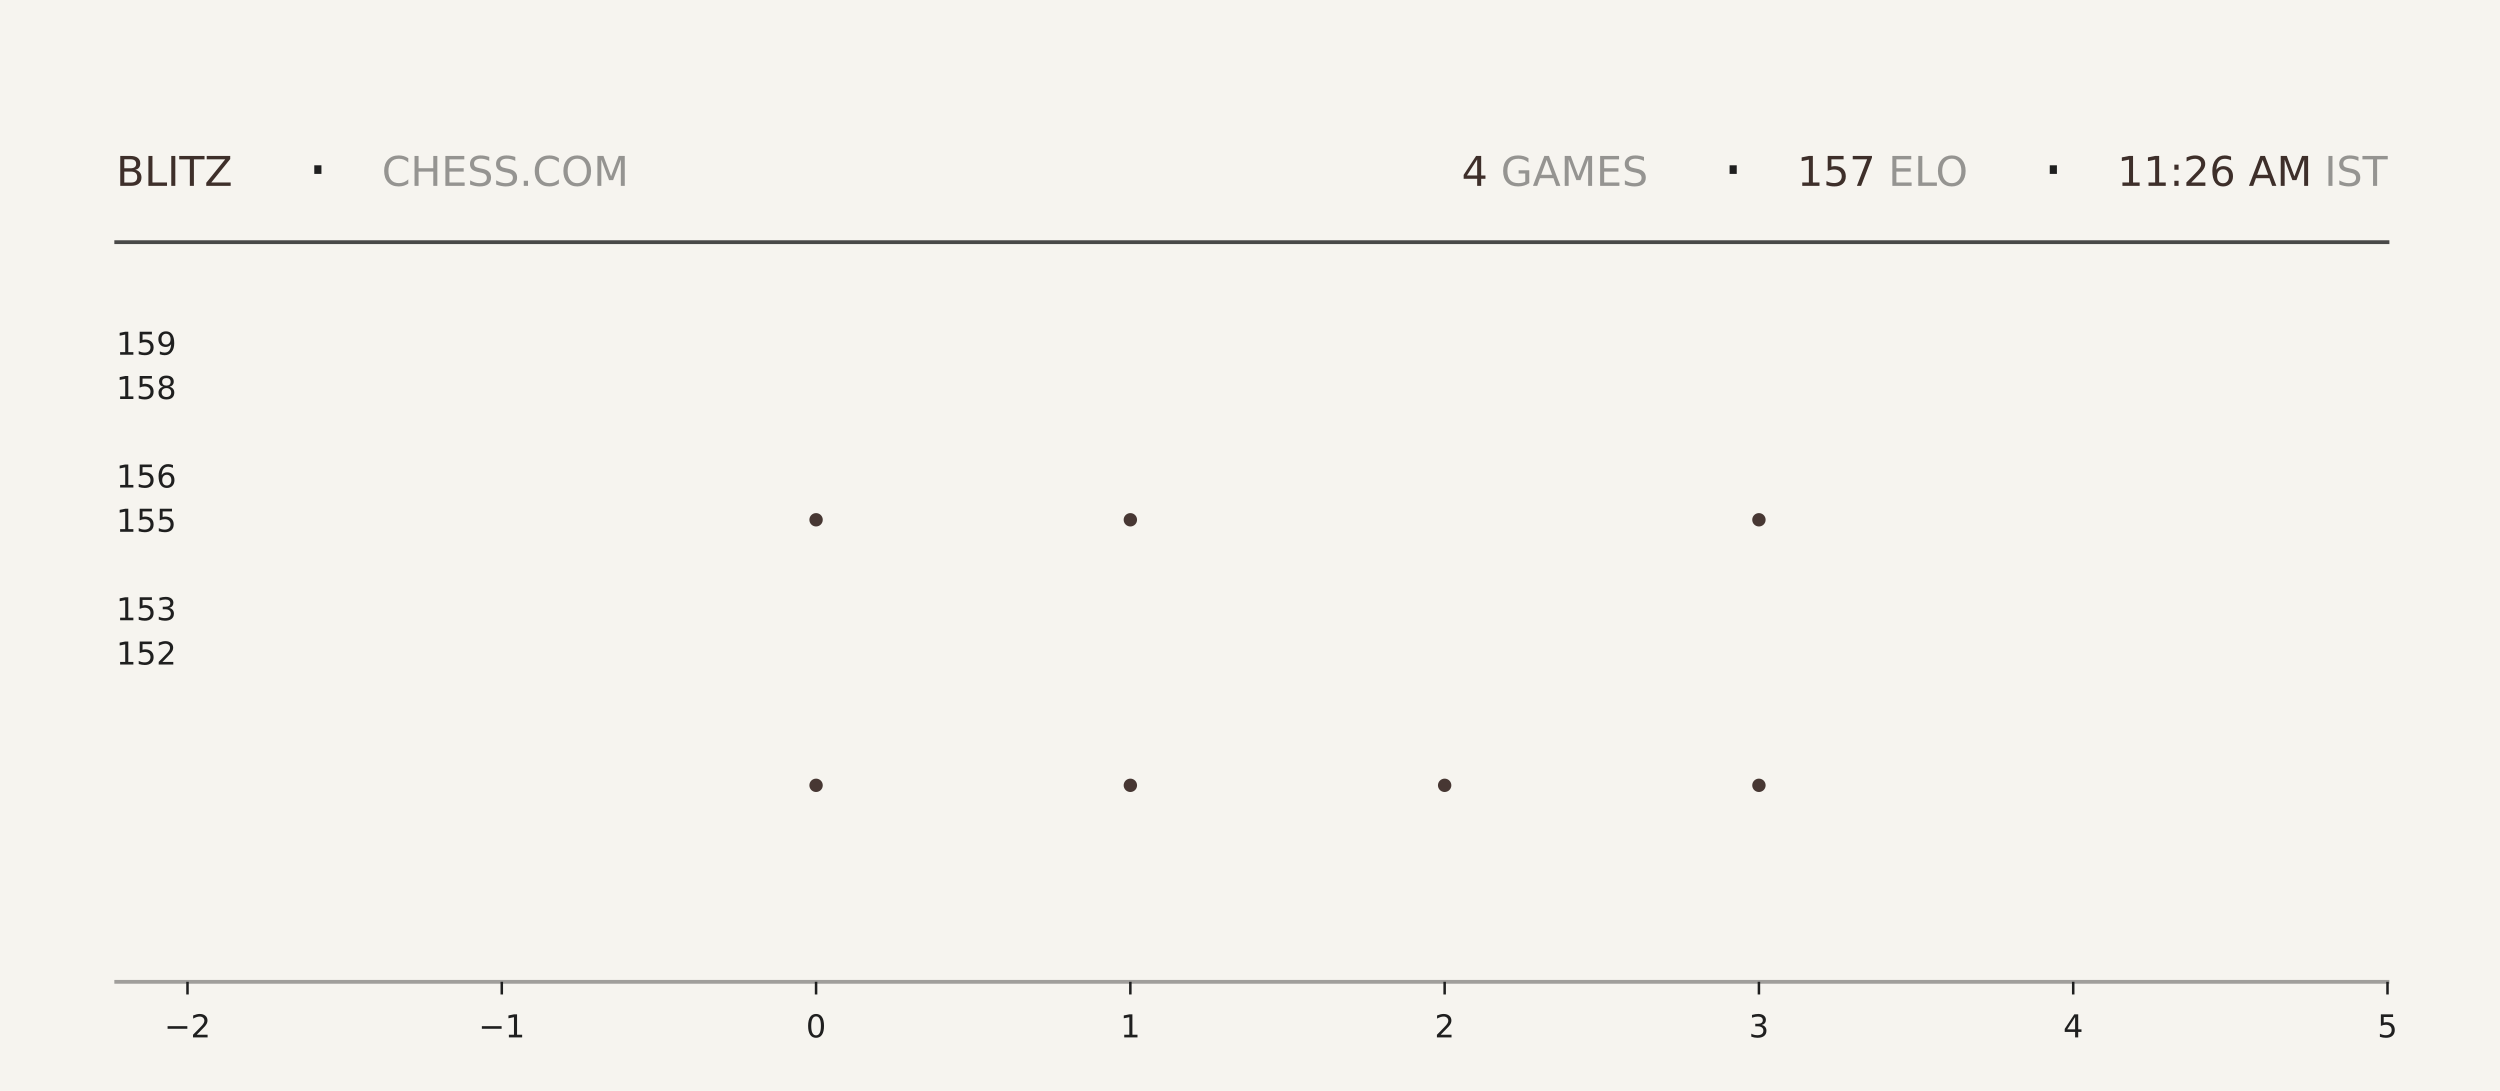
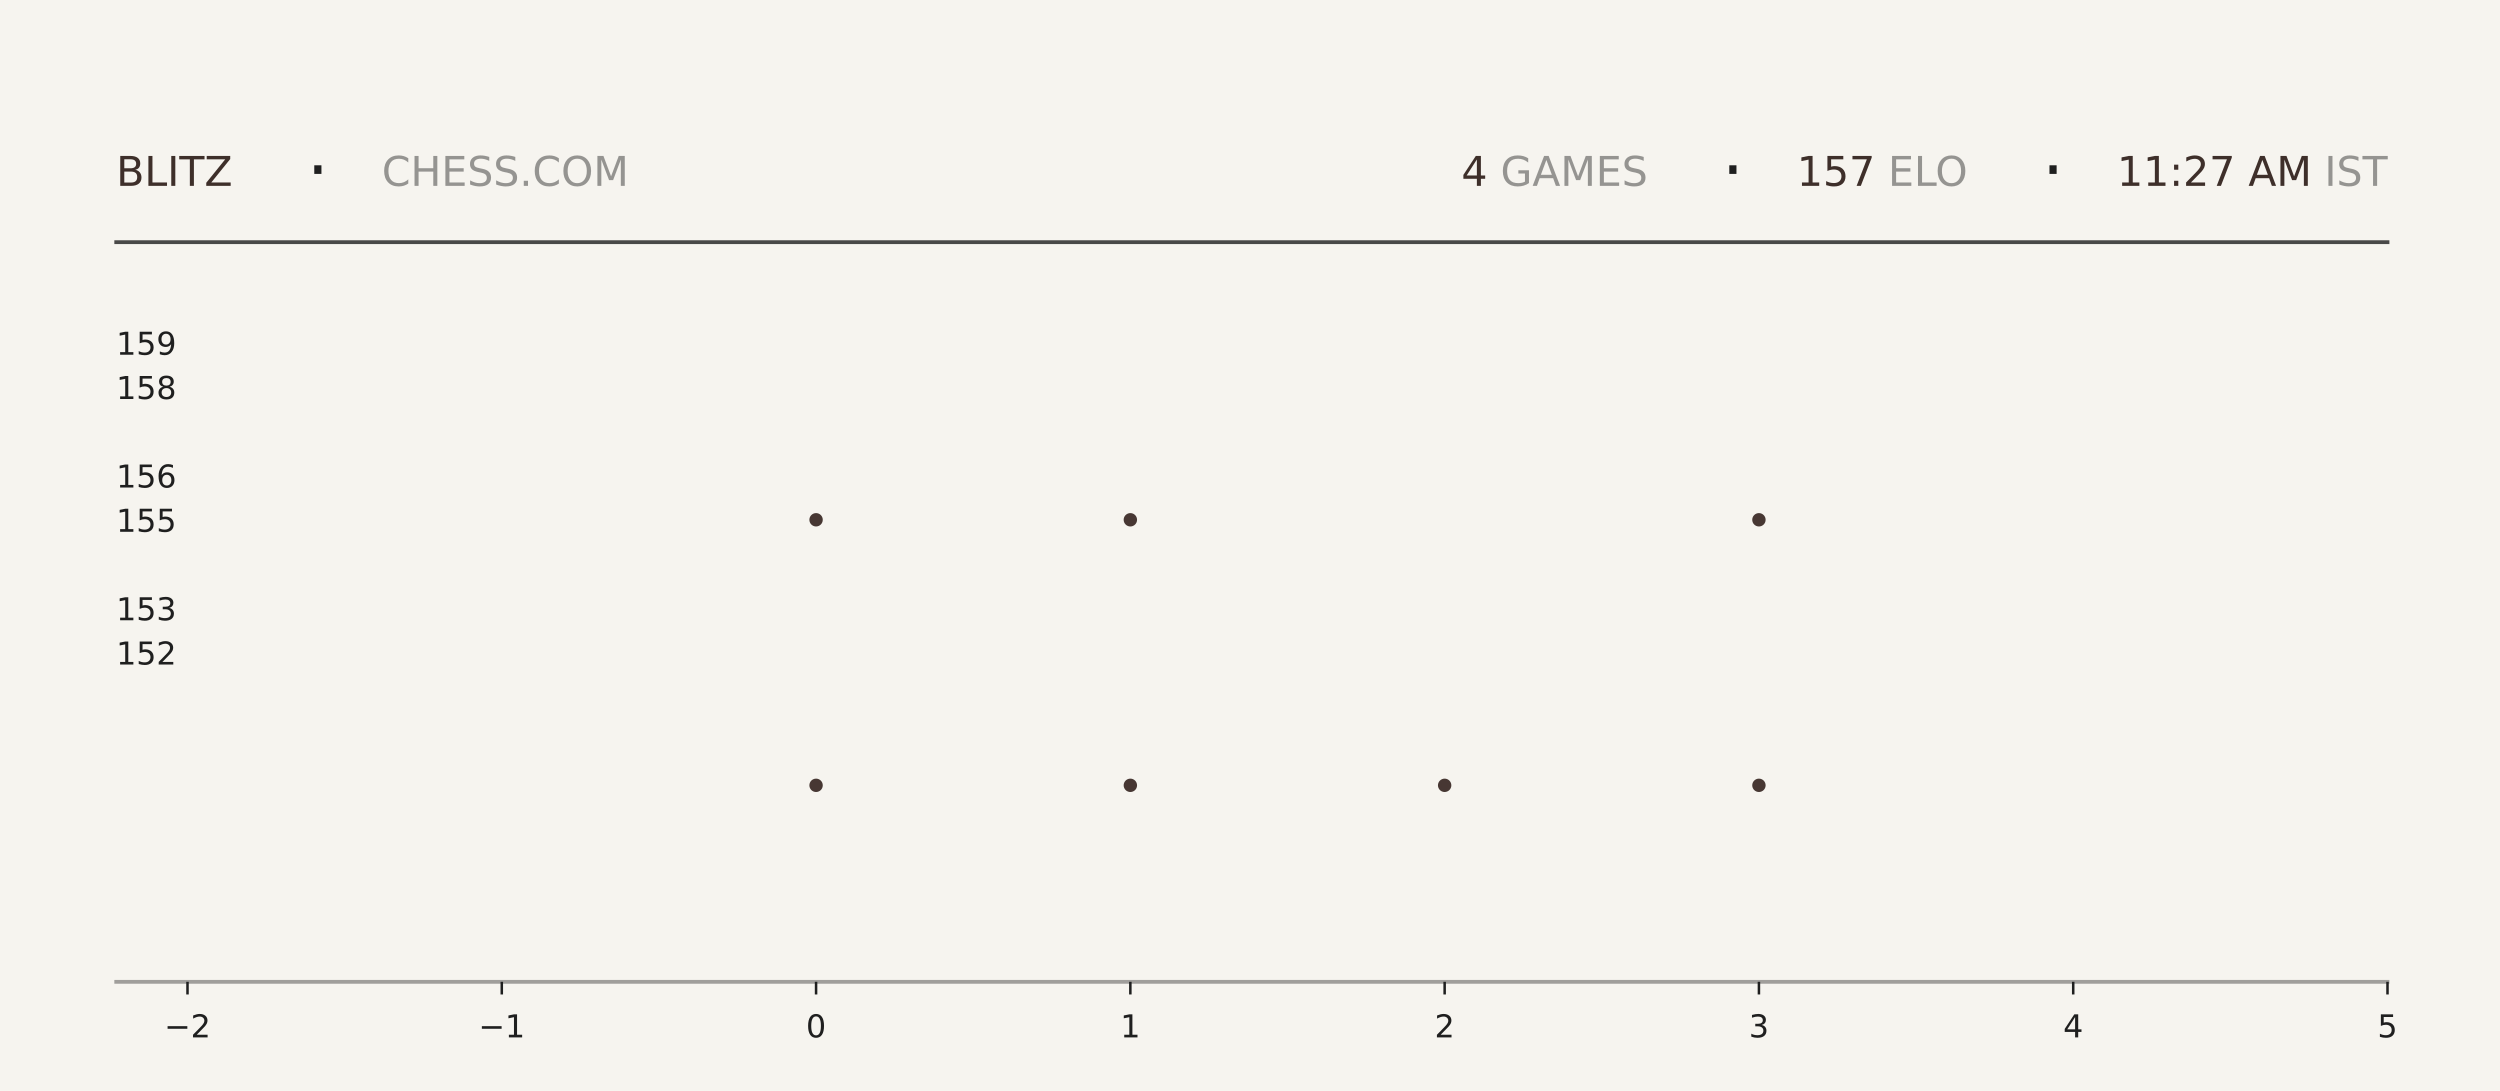
<svg xmlns="http://www.w3.org/2000/svg" xmlns:xlink="http://www.w3.org/1999/xlink" width="792pt" height="345.6pt" viewBox="0 0 792 345.6" version="1.1">
  <defs>
    <style type="text/css">*{stroke-linejoin: round; stroke-linecap: butt}</style>
  </defs>
  <g id="figure_1">
    <g id="patch_1">
      <path d="M 0 345.6  L 792 345.6  L 792 0  L 0 0  z " style="fill: #f6f4ef" />
    </g>
    <g id="axes_1">
      <g id="patch_2">
        <path d="M 59.4 311.04  L 756.36 311.04  L 756.36 103.68  L 59.4 103.68  z " style="fill: #f6f4ef" />
      </g>
      <g id="PathCollection_1">
        <defs>
-           <path id="mcd0fd2e548" d="M 0 2.121  C 0.563 2.121 1.102 1.898 1.5 1.5  C 1.898 1.102 2.121 0.563 2.121 0  C 2.121 -0.563 1.898 -1.102 1.5 -1.5  C 1.102 -1.898 0.563 -2.121 0 -2.121  C -0.563 -2.121 -1.102 -1.898 -1.5 -1.5  C -1.898 -1.102 -2.121 -0.563 -2.121 0  C -2.121 0.563 -1.898 1.102 -1.5 1.5  C -1.102 1.898 -0.563 2.121 0 2.121  z " />
-         </defs>
-         <g clip-path="url(#paf430abff3)">
-           <use xlink:href="#mcd0fd2e548" x="258.531" y="248.79" style="fill: #3e2f2a; fill-opacity: 0.95" />
-           <use xlink:href="#mcd0fd2e548" x="258.531" y="164.668" style="fill: #3e2f2a; fill-opacity: 0.95" />
+           <path id="me471f7fabb" d="M 0 2.121  C 0.563 2.121 1.102 1.898 1.5 1.5  C 1.898 1.102 2.121 0.563 2.121 0  C 2.121 -0.563 1.898 -1.102 1.5 -1.5  C 1.102 -1.898 0.563 -2.121 0 -2.121  C -0.563 -2.121 -1.102 -1.898 -1.5 -1.5  C -1.898 -1.102 -2.121 -0.563 -2.121 0  C -2.121 0.563 -1.898 1.102 -1.5 1.5  C -1.102 1.898 -0.563 2.121 0 2.121  z " />
+         </defs>
+         <g clip-path="url(#p49a5b69a3b)">
+           <use xlink:href="#me471f7fabb" x="258.531" y="248.79" style="fill: #3e2f2a; fill-opacity: 0.95" />
+           <use xlink:href="#me471f7fabb" x="258.531" y="164.668" style="fill: #3e2f2a; fill-opacity: 0.95" />
        </g>
      </g>
      <g id="PathCollection_2">
-         <g clip-path="url(#paf430abff3)">
-           <use xlink:href="#mcd0fd2e548" x="358.097" y="248.79" style="fill: #3e2f2a; fill-opacity: 0.95" />
-           <use xlink:href="#mcd0fd2e548" x="358.097" y="164.668" style="fill: #3e2f2a; fill-opacity: 0.95" />
-           <use xlink:href="#mcd0fd2e548" x="358.097" y="80.547" style="fill: #3e2f2a; fill-opacity: 0.95" />
+         <g clip-path="url(#p49a5b69a3b)">
+           <use xlink:href="#me471f7fabb" x="358.097" y="248.79" style="fill: #3e2f2a; fill-opacity: 0.95" />
+           <use xlink:href="#me471f7fabb" x="358.097" y="164.668" style="fill: #3e2f2a; fill-opacity: 0.95" />
+           <use xlink:href="#me471f7fabb" x="358.097" y="80.547" style="fill: #3e2f2a; fill-opacity: 0.95" />
        </g>
      </g>
      <g id="PathCollection_3">
-         <g clip-path="url(#paf430abff3)">
-           <use xlink:href="#mcd0fd2e548" x="457.663" y="248.79" style="fill: #3e2f2a; fill-opacity: 0.95" />
+         <g clip-path="url(#p49a5b69a3b)">
+           <use xlink:href="#me471f7fabb" x="457.663" y="248.79" style="fill: #3e2f2a; fill-opacity: 0.95" />
        </g>
      </g>
      <g id="PathCollection_4">
-         <g clip-path="url(#paf430abff3)">
-           <use xlink:href="#mcd0fd2e548" x="557.229" y="248.79" style="fill: #3e2f2a; fill-opacity: 0.95" />
-           <use xlink:href="#mcd0fd2e548" x="557.229" y="164.668" style="fill: #3e2f2a; fill-opacity: 0.95" />
-           <use xlink:href="#mcd0fd2e548" x="557.229" y="80.547" style="fill: #3e2f2a; fill-opacity: 0.95" />
+         <g clip-path="url(#p49a5b69a3b)">
+           <use xlink:href="#me471f7fabb" x="557.229" y="248.79" style="fill: #3e2f2a; fill-opacity: 0.95" />
+           <use xlink:href="#me471f7fabb" x="557.229" y="164.668" style="fill: #3e2f2a; fill-opacity: 0.95" />
+           <use xlink:href="#me471f7fabb" x="557.229" y="80.547" style="fill: #3e2f2a; fill-opacity: 0.95" />
        </g>
      </g>
      <g id="matplotlib.axis_1">
        <g id="xtick_1">
          <g id="line2d_1">
            <defs>
-               <path id="m30f9208818" d="M 0 0  L 0 4  " style="stroke: #1f1f1f; stroke-width: 0.8" />
+               <path id="mac84c39117" d="M 0 0  L 0 4  " style="stroke: #1f1f1f; stroke-width: 0.8" />
            </defs>
            <g>
-               <use xlink:href="#m30f9208818" x="59.4" y="311.04" style="fill: #1f1f1f; stroke: #1f1f1f; stroke-width: 0.8" />
+               <use xlink:href="#mac84c39117" x="59.4" y="311.04" style="fill: #1f1f1f; stroke: #1f1f1f; stroke-width: 0.8" />
            </g>
          </g>
          <g id="text_1">
            <g style="fill: #1f1f1f" transform="translate(52.02891 328.6384) scale(0.1 -0.1)">
              <defs>
                <path id="DejaVuSans-2212" d="M 678 2272  L 4684 2272  L 4684 1741  L 678 1741  L 678 2272  z " transform="scale(0.015625)" />
                <path id="DejaVuSans-32" d="M 1228 531  L 3431 531  L 3431 0  L 469 0  L 469 531  Q 828 903 1448 1529  Q 2069 2156 2228 2338  Q 2531 2678 2651 2914  Q 2772 3150 2772 3378  Q 2772 3750 2511 3984  Q 2250 4219 1831 4219  Q 1534 4219 1204 4116  Q 875 4013 500 3803  L 500 4441  Q 881 4594 1212 4672  Q 1544 4750 1819 4750  Q 2544 4750 2975 4387  Q 3406 4025 3406 3419  Q 3406 3131 3298 2873  Q 3191 2616 2906 2266  Q 2828 2175 2409 1742  Q 1991 1309 1228 531  z " transform="scale(0.015625)" />
              </defs>
              <use xlink:href="#DejaVuSans-2212" />
              <use xlink:href="#DejaVuSans-32" transform="translate(83.78906 0)" />
            </g>
          </g>
        </g>
        <g id="xtick_2">
          <g id="line2d_2">
            <g>
-               <use xlink:href="#m30f9208818" x="158.966" y="311.04" style="fill: #1f1f1f; stroke: #1f1f1f; stroke-width: 0.8" />
+               <use xlink:href="#mac84c39117" x="158.966" y="311.04" style="fill: #1f1f1f; stroke: #1f1f1f; stroke-width: 0.8" />
            </g>
          </g>
          <g id="text_2">
            <g style="fill: #1f1f1f" transform="translate(151.5946 328.6384) scale(0.1 -0.1)">
              <defs>
                <path id="DejaVuSans-31" d="M 794 531  L 1825 531  L 1825 4091  L 703 3866  L 703 4441  L 1819 4666  L 2450 4666  L 2450 531  L 3481 531  L 3481 0  L 794 0  L 794 531  z " transform="scale(0.015625)" />
              </defs>
              <use xlink:href="#DejaVuSans-2212" />
              <use xlink:href="#DejaVuSans-31" transform="translate(83.78906 0)" />
            </g>
          </g>
        </g>
        <g id="xtick_3">
          <g id="line2d_3">
            <g>
-               <use xlink:href="#m30f9208818" x="258.531" y="311.04" style="fill: #1f1f1f; stroke: #1f1f1f; stroke-width: 0.8" />
+               <use xlink:href="#mac84c39117" x="258.531" y="311.04" style="fill: #1f1f1f; stroke: #1f1f1f; stroke-width: 0.8" />
            </g>
          </g>
          <g id="text_3">
            <g style="fill: #1f1f1f" transform="translate(255.3502 328.6384) scale(0.1 -0.1)">
              <defs>
                <path id="DejaVuSans-30" d="M 2034 4250  Q 1547 4250 1301 3770  Q 1056 3291 1056 2328  Q 1056 1369 1301 889  Q 1547 409 2034 409  Q 2525 409 2770 889  Q 3016 1369 3016 2328  Q 3016 3291 2770 3770  Q 2525 4250 2034 4250  z M 2034 4750  Q 2819 4750 3233 4129  Q 3647 3509 3647 2328  Q 3647 1150 3233 529  Q 2819 -91 2034 -91  Q 1250 -91 836 529  Q 422 1150 422 2328  Q 422 3509 836 4129  Q 1250 4750 2034 4750  z " transform="scale(0.015625)" />
              </defs>
              <use xlink:href="#DejaVuSans-30" />
            </g>
          </g>
        </g>
        <g id="xtick_4">
          <g id="line2d_4">
            <g>
-               <use xlink:href="#m30f9208818" x="358.097" y="311.04" style="fill: #1f1f1f; stroke: #1f1f1f; stroke-width: 0.8" />
+               <use xlink:href="#mac84c39117" x="358.097" y="311.04" style="fill: #1f1f1f; stroke: #1f1f1f; stroke-width: 0.8" />
            </g>
          </g>
          <g id="text_4">
            <g style="fill: #1f1f1f" transform="translate(354.9159 328.6384) scale(0.1 -0.1)">
              <use xlink:href="#DejaVuSans-31" />
            </g>
          </g>
        </g>
        <g id="xtick_5">
          <g id="line2d_5">
            <g>
-               <use xlink:href="#m30f9208818" x="457.663" y="311.04" style="fill: #1f1f1f; stroke: #1f1f1f; stroke-width: 0.8" />
+               <use xlink:href="#mac84c39117" x="457.663" y="311.04" style="fill: #1f1f1f; stroke: #1f1f1f; stroke-width: 0.8" />
            </g>
          </g>
          <g id="text_5">
            <g style="fill: #1f1f1f" transform="translate(454.4816 328.6384) scale(0.1 -0.1)">
              <use xlink:href="#DejaVuSans-32" />
            </g>
          </g>
        </g>
        <g id="xtick_6">
          <g id="line2d_6">
            <g>
-               <use xlink:href="#m30f9208818" x="557.229" y="311.04" style="fill: #1f1f1f; stroke: #1f1f1f; stroke-width: 0.8" />
+               <use xlink:href="#mac84c39117" x="557.229" y="311.04" style="fill: #1f1f1f; stroke: #1f1f1f; stroke-width: 0.8" />
            </g>
          </g>
          <g id="text_6">
            <g style="fill: #1f1f1f" transform="translate(554.0473 328.6384) scale(0.1 -0.1)">
              <defs>
                <path id="DejaVuSans-33" d="M 2597 2516  Q 3050 2419 3304 2112  Q 3559 1806 3559 1356  Q 3559 666 3084 287  Q 2609 -91 1734 -91  Q 1441 -91 1130 -33  Q 819 25 488 141  L 488 750  Q 750 597 1062 519  Q 1375 441 1716 441  Q 2309 441 2620 675  Q 2931 909 2931 1356  Q 2931 1769 2642 2001  Q 2353 2234 1838 2234  L 1294 2234  L 1294 2753  L 1863 2753  Q 2328 2753 2575 2939  Q 2822 3125 2822 3475  Q 2822 3834 2567 4026  Q 2313 4219 1838 4219  Q 1578 4219 1281 4162  Q 984 4106 628 3988  L 628 4550  Q 988 4650 1302 4700  Q 1616 4750 1894 4750  Q 2613 4750 3031 4423  Q 3450 4097 3450 3541  Q 3450 3153 3228 2886  Q 3006 2619 2597 2516  z " transform="scale(0.015625)" />
              </defs>
              <use xlink:href="#DejaVuSans-33" />
            </g>
          </g>
        </g>
        <g id="xtick_7">
          <g id="line2d_7">
            <g>
-               <use xlink:href="#m30f9208818" x="656.794" y="311.04" style="fill: #1f1f1f; stroke: #1f1f1f; stroke-width: 0.8" />
+               <use xlink:href="#mac84c39117" x="656.794" y="311.04" style="fill: #1f1f1f; stroke: #1f1f1f; stroke-width: 0.8" />
            </g>
          </g>
          <g id="text_7">
            <g style="fill: #1f1f1f" transform="translate(653.613 328.6384) scale(0.1 -0.1)">
              <defs>
                <path id="DejaVuSans-34" d="M 2419 4116  L 825 1625  L 2419 1625  L 2419 4116  z M 2253 4666  L 3047 4666  L 3047 1625  L 3713 1625  L 3713 1100  L 3047 1100  L 3047 0  L 2419 0  L 2419 1100  L 313 1100  L 313 1709  L 2253 4666  z " transform="scale(0.015625)" />
              </defs>
              <use xlink:href="#DejaVuSans-34" />
            </g>
          </g>
        </g>
        <g id="xtick_8">
          <g id="line2d_8">
            <g>
-               <use xlink:href="#m30f9208818" x="756.36" y="311.04" style="fill: #1f1f1f; stroke: #1f1f1f; stroke-width: 0.8" />
+               <use xlink:href="#mac84c39117" x="756.36" y="311.04" style="fill: #1f1f1f; stroke: #1f1f1f; stroke-width: 0.8" />
            </g>
          </g>
          <g id="text_8">
            <g style="fill: #1f1f1f" transform="translate(753.1788 328.6384) scale(0.1 -0.1)">
              <defs>
                <path id="DejaVuSans-35" d="M 691 4666  L 3169 4666  L 3169 4134  L 1269 4134  L 1269 2991  Q 1406 3038 1543 3061  Q 1681 3084 1819 3084  Q 2600 3084 3056 2656  Q 3513 2228 3513 1497  Q 3513 744 3044 326  Q 2575 -91 1722 -91  Q 1428 -91 1123 -41  Q 819 9 494 109  L 494 744  Q 775 591 1075 516  Q 1375 441 1709 441  Q 2250 441 2565 725  Q 2881 1009 2881 1497  Q 2881 1984 2565 2268  Q 2250 2553 1709 2553  Q 1456 2553 1204 2497  Q 953 2441 691 2322  L 691 4666  z " transform="scale(0.015625)" />
              </defs>
              <use xlink:href="#DejaVuSans-35" />
            </g>
          </g>
        </g>
      </g>
      <g id="matplotlib.axis_2">
        <g id="ytick_1">
          <g id="line2d_9" />
          <g id="text_9">
            <g style="fill: #1f1f1f" transform="translate(36.8125 210.5283) scale(0.1 -0.1)">
              <use xlink:href="#DejaVuSans-31" />
              <use xlink:href="#DejaVuSans-35" transform="translate(63.62305 0)" />
              <use xlink:href="#DejaVuSans-32" transform="translate(127.2461 0)" />
            </g>
          </g>
        </g>
        <g id="ytick_2">
          <g id="line2d_10" />
          <g id="text_10">
            <g style="fill: #1f1f1f" transform="translate(36.8125 196.508) scale(0.1 -0.1)">
              <use xlink:href="#DejaVuSans-31" />
              <use xlink:href="#DejaVuSans-35" transform="translate(63.62305 0)" />
              <use xlink:href="#DejaVuSans-33" transform="translate(127.2461 0)" />
            </g>
          </g>
        </g>
        <g id="ytick_3">
          <g id="line2d_11" />
          <g id="text_11">
            <g style="fill: #1f1f1f" transform="translate(36.8125 168.4675) scale(0.1 -0.1)">
              <use xlink:href="#DejaVuSans-31" />
              <use xlink:href="#DejaVuSans-35" transform="translate(63.62305 0)" />
              <use xlink:href="#DejaVuSans-35" transform="translate(127.2461 0)" />
            </g>
          </g>
        </g>
        <g id="ytick_4">
          <g id="line2d_12" />
          <g id="text_12">
            <g style="fill: #1f1f1f" transform="translate(36.8125 154.4472) scale(0.1 -0.1)">
              <defs>
                <path id="DejaVuSans-36" d="M 2113 2584  Q 1688 2584 1439 2293  Q 1191 2003 1191 1497  Q 1191 994 1439 701  Q 1688 409 2113 409  Q 2538 409 2786 701  Q 3034 994 3034 1497  Q 3034 2003 2786 2293  Q 2538 2584 2113 2584  z M 3366 4563  L 3366 3988  Q 3128 4100 2886 4159  Q 2644 4219 2406 4219  Q 1781 4219 1451 3797  Q 1122 3375 1075 2522  Q 1259 2794 1537 2939  Q 1816 3084 2150 3084  Q 2853 3084 3261 2657  Q 3669 2231 3669 1497  Q 3669 778 3244 343  Q 2819 -91 2113 -91  Q 1303 -91 875 529  Q 447 1150 447 2328  Q 447 3434 972 4092  Q 1497 4750 2381 4750  Q 2619 4750 2861 4703  Q 3103 4656 3366 4563  z " transform="scale(0.015625)" />
              </defs>
              <use xlink:href="#DejaVuSans-31" />
              <use xlink:href="#DejaVuSans-35" transform="translate(63.62305 0)" />
              <use xlink:href="#DejaVuSans-36" transform="translate(127.2461 0)" />
            </g>
          </g>
        </g>
        <g id="ytick_5">
          <g id="line2d_13" />
          <g id="text_13">
            <g style="fill: #1f1f1f" transform="translate(36.8125 126.4066) scale(0.1 -0.1)">
              <defs>
                <path id="DejaVuSans-38" d="M 2034 2216  Q 1584 2216 1326 1975  Q 1069 1734 1069 1313  Q 1069 891 1326 650  Q 1584 409 2034 409  Q 2484 409 2743 651  Q 3003 894 3003 1313  Q 3003 1734 2745 1975  Q 2488 2216 2034 2216  z M 1403 2484  Q 997 2584 770 2862  Q 544 3141 544 3541  Q 544 4100 942 4425  Q 1341 4750 2034 4750  Q 2731 4750 3128 4425  Q 3525 4100 3525 3541  Q 3525 3141 3298 2862  Q 3072 2584 2669 2484  Q 3125 2378 3379 2068  Q 3634 1759 3634 1313  Q 3634 634 3220 271  Q 2806 -91 2034 -91  Q 1263 -91 848 271  Q 434 634 434 1313  Q 434 1759 690 2068  Q 947 2378 1403 2484  z M 1172 3481  Q 1172 3119 1398 2916  Q 1625 2713 2034 2713  Q 2441 2713 2670 2916  Q 2900 3119 2900 3481  Q 2900 3844 2670 4047  Q 2441 4250 2034 4250  Q 1625 4250 1398 4047  Q 1172 3844 1172 3481  z " transform="scale(0.015625)" />
              </defs>
              <use xlink:href="#DejaVuSans-31" />
              <use xlink:href="#DejaVuSans-35" transform="translate(63.62305 0)" />
              <use xlink:href="#DejaVuSans-38" transform="translate(127.2461 0)" />
            </g>
          </g>
        </g>
        <g id="ytick_6">
          <g id="line2d_14" />
          <g id="text_14">
            <g style="fill: #1f1f1f" transform="translate(36.8125 112.3863) scale(0.1 -0.1)">
              <defs>
                <path id="DejaVuSans-39" d="M 703 97  L 703 672  Q 941 559 1184 500  Q 1428 441 1663 441  Q 2288 441 2617 861  Q 2947 1281 2994 2138  Q 2813 1869 2534 1725  Q 2256 1581 1919 1581  Q 1219 1581 811 2004  Q 403 2428 403 3163  Q 403 3881 828 4315  Q 1253 4750 1959 4750  Q 2769 4750 3195 4129  Q 3622 3509 3622 2328  Q 3622 1225 3098 567  Q 2575 -91 1691 -91  Q 1453 -91 1209 -44  Q 966 3 703 97  z M 1959 2075  Q 2384 2075 2632 2365  Q 2881 2656 2881 3163  Q 2881 3666 2632 3958  Q 2384 4250 1959 4250  Q 1534 4250 1286 3958  Q 1038 3666 1038 3163  Q 1038 2656 1286 2365  Q 1534 2075 1959 2075  z " transform="scale(0.015625)" />
              </defs>
              <use xlink:href="#DejaVuSans-31" />
              <use xlink:href="#DejaVuSans-35" transform="translate(63.62305 0)" />
              <use xlink:href="#DejaVuSans-39" transform="translate(127.2461 0)" />
            </g>
          </g>
        </g>
      </g>
    </g>
    <g id="line2d_15">
      <path d="M 36.82 76.723  L 756.36 76.723  " style="fill: none; stroke: #1f1f1f; stroke-opacity: 0.8; stroke-width: 1.2; stroke-linecap: square" />
    </g>
    <g id="line2d_16">
      <path d="M 36.82 311.04  L 756.36 311.04  " style="fill: none; stroke: #1f1f1f; stroke-opacity: 0.4; stroke-width: 1.2; stroke-linecap: square" />
    </g>
    <g id="text_15">
      <g style="fill: #3e2f2a" transform="translate(36.82 58.88319) scale(0.13 -0.13)">
        <defs>
          <path id="DejaVuSans-42" d="M 1259 2228  L 1259 519  L 2272 519  Q 2781 519 3026 730  Q 3272 941 3272 1375  Q 3272 1813 3026 2020  Q 2781 2228 2272 2228  L 1259 2228  z M 1259 4147  L 1259 2741  L 2194 2741  Q 2656 2741 2882 2914  Q 3109 3088 3109 3444  Q 3109 3797 2882 3972  Q 2656 4147 2194 4147  L 1259 4147  z M 628 4666  L 2241 4666  Q 2963 4666 3353 4366  Q 3744 4066 3744 3513  Q 3744 3084 3544 2831  Q 3344 2578 2956 2516  Q 3422 2416 3680 2098  Q 3938 1781 3938 1306  Q 3938 681 3513 340  Q 3088 0 2303 0  L 628 0  L 628 4666  z " transform="scale(0.015625)" />
          <path id="DejaVuSans-4c" d="M 628 4666  L 1259 4666  L 1259 531  L 3531 531  L 3531 0  L 628 0  L 628 4666  z " transform="scale(0.015625)" />
          <path id="DejaVuSans-49" d="M 628 4666  L 1259 4666  L 1259 0  L 628 0  L 628 4666  z " transform="scale(0.015625)" />
          <path id="DejaVuSans-54" d="M -19 4666  L 3928 4666  L 3928 4134  L 2272 4134  L 2272 0  L 1638 0  L 1638 4134  L -19 4134  L -19 4666  z " transform="scale(0.015625)" />
          <path id="DejaVuSans-5a" d="M 359 4666  L 4025 4666  L 4025 4184  L 1075 531  L 4097 531  L 4097 0  L 288 0  L 288 481  L 3238 4134  L 359 4134  L 359 4666  z " transform="scale(0.015625)" />
        </defs>
        <use xlink:href="#DejaVuSans-42" />
        <use xlink:href="#DejaVuSans-4c" transform="translate(68.60352 0)" />
        <use xlink:href="#DejaVuSans-49" transform="translate(124.3164 0)" />
        <use xlink:href="#DejaVuSans-54" transform="translate(153.8086 0)" />
        <use xlink:href="#DejaVuSans-5a" transform="translate(214.8926 0)" />
      </g>
    </g>
    <g id="text_16">
      <g style="fill: #1f1f1f" transform="translate(97.21 61.36662) scale(0.22 -0.22)">
        <defs>
          <path id="DejaVuSans-b7" d="M 684 2619  L 1344 2619  L 1344 1825  L 684 1825  L 684 2619  z " transform="scale(0.015625)" />
        </defs>
        <use xlink:href="#DejaVuSans-b7" />
      </g>
    </g>
    <g id="text_17">
      <g style="fill: #1f1f1f; opacity: 0.45" transform="translate(120.97 58.88319) scale(0.13 -0.13)">
        <defs>
          <path id="DejaVuSans-43" d="M 4122 4306  L 4122 3641  Q 3803 3938 3442 4084  Q 3081 4231 2675 4231  Q 1875 4231 1450 3742  Q 1025 3253 1025 2328  Q 1025 1406 1450 917  Q 1875 428 2675 428  Q 3081 428 3442 575  Q 3803 722 4122 1019  L 4122 359  Q 3791 134 3420 21  Q 3050 -91 2638 -91  Q 1578 -91 968 557  Q 359 1206 359 2328  Q 359 3453 968 4101  Q 1578 4750 2638 4750  Q 3056 4750 3426 4639  Q 3797 4528 4122 4306  z " transform="scale(0.015625)" />
          <path id="DejaVuSans-48" d="M 628 4666  L 1259 4666  L 1259 2753  L 3553 2753  L 3553 4666  L 4184 4666  L 4184 0  L 3553 0  L 3553 2222  L 1259 2222  L 1259 0  L 628 0  L 628 4666  z " transform="scale(0.015625)" />
          <path id="DejaVuSans-45" d="M 628 4666  L 3578 4666  L 3578 4134  L 1259 4134  L 1259 2753  L 3481 2753  L 3481 2222  L 1259 2222  L 1259 531  L 3634 531  L 3634 0  L 628 0  L 628 4666  z " transform="scale(0.015625)" />
          <path id="DejaVuSans-53" d="M 3425 4513  L 3425 3897  Q 3066 4069 2747 4153  Q 2428 4238 2131 4238  Q 1616 4238 1336 4038  Q 1056 3838 1056 3469  Q 1056 3159 1242 3001  Q 1428 2844 1947 2747  L 2328 2669  Q 3034 2534 3370 2195  Q 3706 1856 3706 1288  Q 3706 609 3251 259  Q 2797 -91 1919 -91  Q 1588 -91 1214 -16  Q 841 59 441 206  L 441 856  Q 825 641 1194 531  Q 1563 422 1919 422  Q 2459 422 2753 634  Q 3047 847 3047 1241  Q 3047 1584 2836 1778  Q 2625 1972 2144 2069  L 1759 2144  Q 1053 2284 737 2584  Q 422 2884 422 3419  Q 422 4038 858 4394  Q 1294 4750 2059 4750  Q 2388 4750 2728 4690  Q 3069 4631 3425 4513  z " transform="scale(0.015625)" />
          <path id="DejaVuSans-2e" d="M 684 794  L 1344 794  L 1344 0  L 684 0  L 684 794  z " transform="scale(0.015625)" />
          <path id="DejaVuSans-4f" d="M 2522 4238  Q 1834 4238 1429 3725  Q 1025 3213 1025 2328  Q 1025 1447 1429 934  Q 1834 422 2522 422  Q 3209 422 3611 934  Q 4013 1447 4013 2328  Q 4013 3213 3611 3725  Q 3209 4238 2522 4238  z M 2522 4750  Q 3503 4750 4090 4092  Q 4678 3434 4678 2328  Q 4678 1225 4090 567  Q 3503 -91 2522 -91  Q 1538 -91 948 565  Q 359 1222 359 2328  Q 359 3434 948 4092  Q 1538 4750 2522 4750  z " transform="scale(0.015625)" />
          <path id="DejaVuSans-4d" d="M 628 4666  L 1569 4666  L 2759 1491  L 3956 4666  L 4897 4666  L 4897 0  L 4281 0  L 4281 4097  L 3078 897  L 2444 897  L 1241 4097  L 1241 0  L 628 0  L 628 4666  z " transform="scale(0.015625)" />
        </defs>
        <use xlink:href="#DejaVuSans-43" />
        <use xlink:href="#DejaVuSans-48" transform="translate(69.82422 0)" />
        <use xlink:href="#DejaVuSans-45" transform="translate(145.0195 0)" />
        <use xlink:href="#DejaVuSans-53" transform="translate(208.2031 0)" />
        <use xlink:href="#DejaVuSans-53" transform="translate(271.6797 0)" />
        <use xlink:href="#DejaVuSans-2e" transform="translate(335.1562 0)" />
        <use xlink:href="#DejaVuSans-43" transform="translate(366.9434 0)" />
        <use xlink:href="#DejaVuSans-4f" transform="translate(436.7676 0)" />
        <use xlink:href="#DejaVuSans-4d" transform="translate(515.4785 0)" />
      </g>
    </g>
    <g id="text_18">
-       <g style="fill: #3e2f2a" transform="translate(463.05 58.88319) scale(0.13 -0.13)">
+       <g style="fill: #3e2f2a" transform="translate(462.96 58.88319) scale(0.13 -0.13)">
        <use xlink:href="#DejaVuSans-34" />
      </g>
    </g>
    <g id="text_19">
-       <g style="fill: #1f1f1f; opacity: 0.45" transform="translate(471.33 58.88319) scale(0.13 -0.13)">
+       <g style="fill: #1f1f1f; opacity: 0.45" transform="translate(471.24 58.88319) scale(0.13 -0.13)">
        <defs>
          <path id="DejaVuSans-20" transform="scale(0.015625)" />
          <path id="DejaVuSans-47" d="M 3809 666  L 3809 1919  L 2778 1919  L 2778 2438  L 4434 2438  L 4434 434  Q 4069 175 3628 42  Q 3188 -91 2688 -91  Q 1594 -91 976 548  Q 359 1188 359 2328  Q 359 3472 976 4111  Q 1594 4750 2688 4750  Q 3144 4750 3555 4637  Q 3966 4525 4313 4306  L 4313 3634  Q 3963 3931 3569 4081  Q 3175 4231 2741 4231  Q 1884 4231 1454 3753  Q 1025 3275 1025 2328  Q 1025 1384 1454 906  Q 1884 428 2741 428  Q 3075 428 3337 486  Q 3600 544 3809 666  z " transform="scale(0.015625)" />
          <path id="DejaVuSans-41" d="M 2188 4044  L 1331 1722  L 3047 1722  L 2188 4044  z M 1831 4666  L 2547 4666  L 4325 0  L 3669 0  L 3244 1197  L 1141 1197  L 716 0  L 50 0  L 1831 4666  z " transform="scale(0.015625)" />
        </defs>
        <use xlink:href="#DejaVuSans-20" />
        <use xlink:href="#DejaVuSans-47" transform="translate(31.78711 0)" />
        <use xlink:href="#DejaVuSans-41" transform="translate(109.2773 0)" />
        <use xlink:href="#DejaVuSans-4d" transform="translate(177.6855 0)" />
        <use xlink:href="#DejaVuSans-45" transform="translate(263.9648 0)" />
        <use xlink:href="#DejaVuSans-53" transform="translate(327.1484 0)" />
      </g>
    </g>
    <g id="text_20">
-       <g style="fill: #1f1f1f" transform="translate(545.58 61.36662) scale(0.22 -0.22)">
+       <g style="fill: #1f1f1f" transform="translate(545.49 61.36662) scale(0.22 -0.22)">
        <use xlink:href="#DejaVuSans-b7" />
      </g>
    </g>
    <g id="text_21">
-       <g style="fill: #3e2f2a" transform="translate(569.34 58.88319) scale(0.13 -0.13)">
+       <g style="fill: #3e2f2a" transform="translate(569.25 58.88319) scale(0.13 -0.13)">
        <defs>
          <path id="DejaVuSans-37" d="M 525 4666  L 3525 4666  L 3525 4397  L 1831 0  L 1172 0  L 2766 4134  L 525 4134  L 525 4666  z " transform="scale(0.015625)" />
        </defs>
        <use xlink:href="#DejaVuSans-31" />
        <use xlink:href="#DejaVuSans-35" transform="translate(63.62305 0)" />
        <use xlink:href="#DejaVuSans-37" transform="translate(127.2461 0)" />
      </g>
    </g>
    <g id="text_22">
-       <g style="fill: #1f1f1f; opacity: 0.45" transform="translate(594.09 58.88319) scale(0.13 -0.13)">
+       <g style="fill: #1f1f1f; opacity: 0.45" transform="translate(594 58.88319) scale(0.13 -0.13)">
        <use xlink:href="#DejaVuSans-20" />
        <use xlink:href="#DejaVuSans-45" transform="translate(31.78711 0)" />
        <use xlink:href="#DejaVuSans-4c" transform="translate(94.9707 0)" />
        <use xlink:href="#DejaVuSans-4f" transform="translate(147.0586 0)" />
      </g>
    </g>
    <g id="text_23">
-       <g style="fill: #1f1f1f" transform="translate(647.01 61.36662) scale(0.22 -0.22)">
+       <g style="fill: #1f1f1f" transform="translate(646.92 61.36662) scale(0.22 -0.22)">
        <use xlink:href="#DejaVuSans-b7" />
      </g>
    </g>
    <g id="text_24">
-       <g style="fill: #3e2f2a" transform="translate(670.77 58.88319) scale(0.13 -0.13)">
+       <g style="fill: #3e2f2a" transform="translate(670.68 58.88319) scale(0.13 -0.13)">
        <defs>
          <path id="DejaVuSans-3a" d="M 750 794  L 1409 794  L 1409 0  L 750 0  L 750 794  z M 750 3309  L 1409 3309  L 1409 2516  L 750 2516  L 750 3309  z " transform="scale(0.015625)" />
        </defs>
        <use xlink:href="#DejaVuSans-31" />
        <use xlink:href="#DejaVuSans-31" transform="translate(63.62305 0)" />
        <use xlink:href="#DejaVuSans-3a" transform="translate(127.2461 0)" />
        <use xlink:href="#DejaVuSans-32" transform="translate(160.9375 0)" />
-         <use xlink:href="#DejaVuSans-36" transform="translate(224.5605 0)" />
+         <use xlink:href="#DejaVuSans-37" transform="translate(224.5605 0)" />
        <use xlink:href="#DejaVuSans-20" transform="translate(288.1836 0)" />
        <use xlink:href="#DejaVuSans-41" transform="translate(319.9707 0)" />
        <use xlink:href="#DejaVuSans-4d" transform="translate(388.3789 0)" />
      </g>
    </g>
    <g id="text_25">
      <g style="fill: #1f1f1f; opacity: 0.45" transform="translate(732.24 58.88319) scale(0.13 -0.13)">
        <use xlink:href="#DejaVuSans-20" />
        <use xlink:href="#DejaVuSans-49" transform="translate(31.78711 0)" />
        <use xlink:href="#DejaVuSans-53" transform="translate(61.2793 0)" />
        <use xlink:href="#DejaVuSans-54" transform="translate(124.7559 0)" />
      </g>
    </g>
  </g>
  <defs>
-     <clipPath id="paf430abff3">
+     <clipPath id="p49a5b69a3b">
      <rect x="59.4" y="103.68" width="696.96" height="207.36" />
    </clipPath>
  </defs>
</svg>
